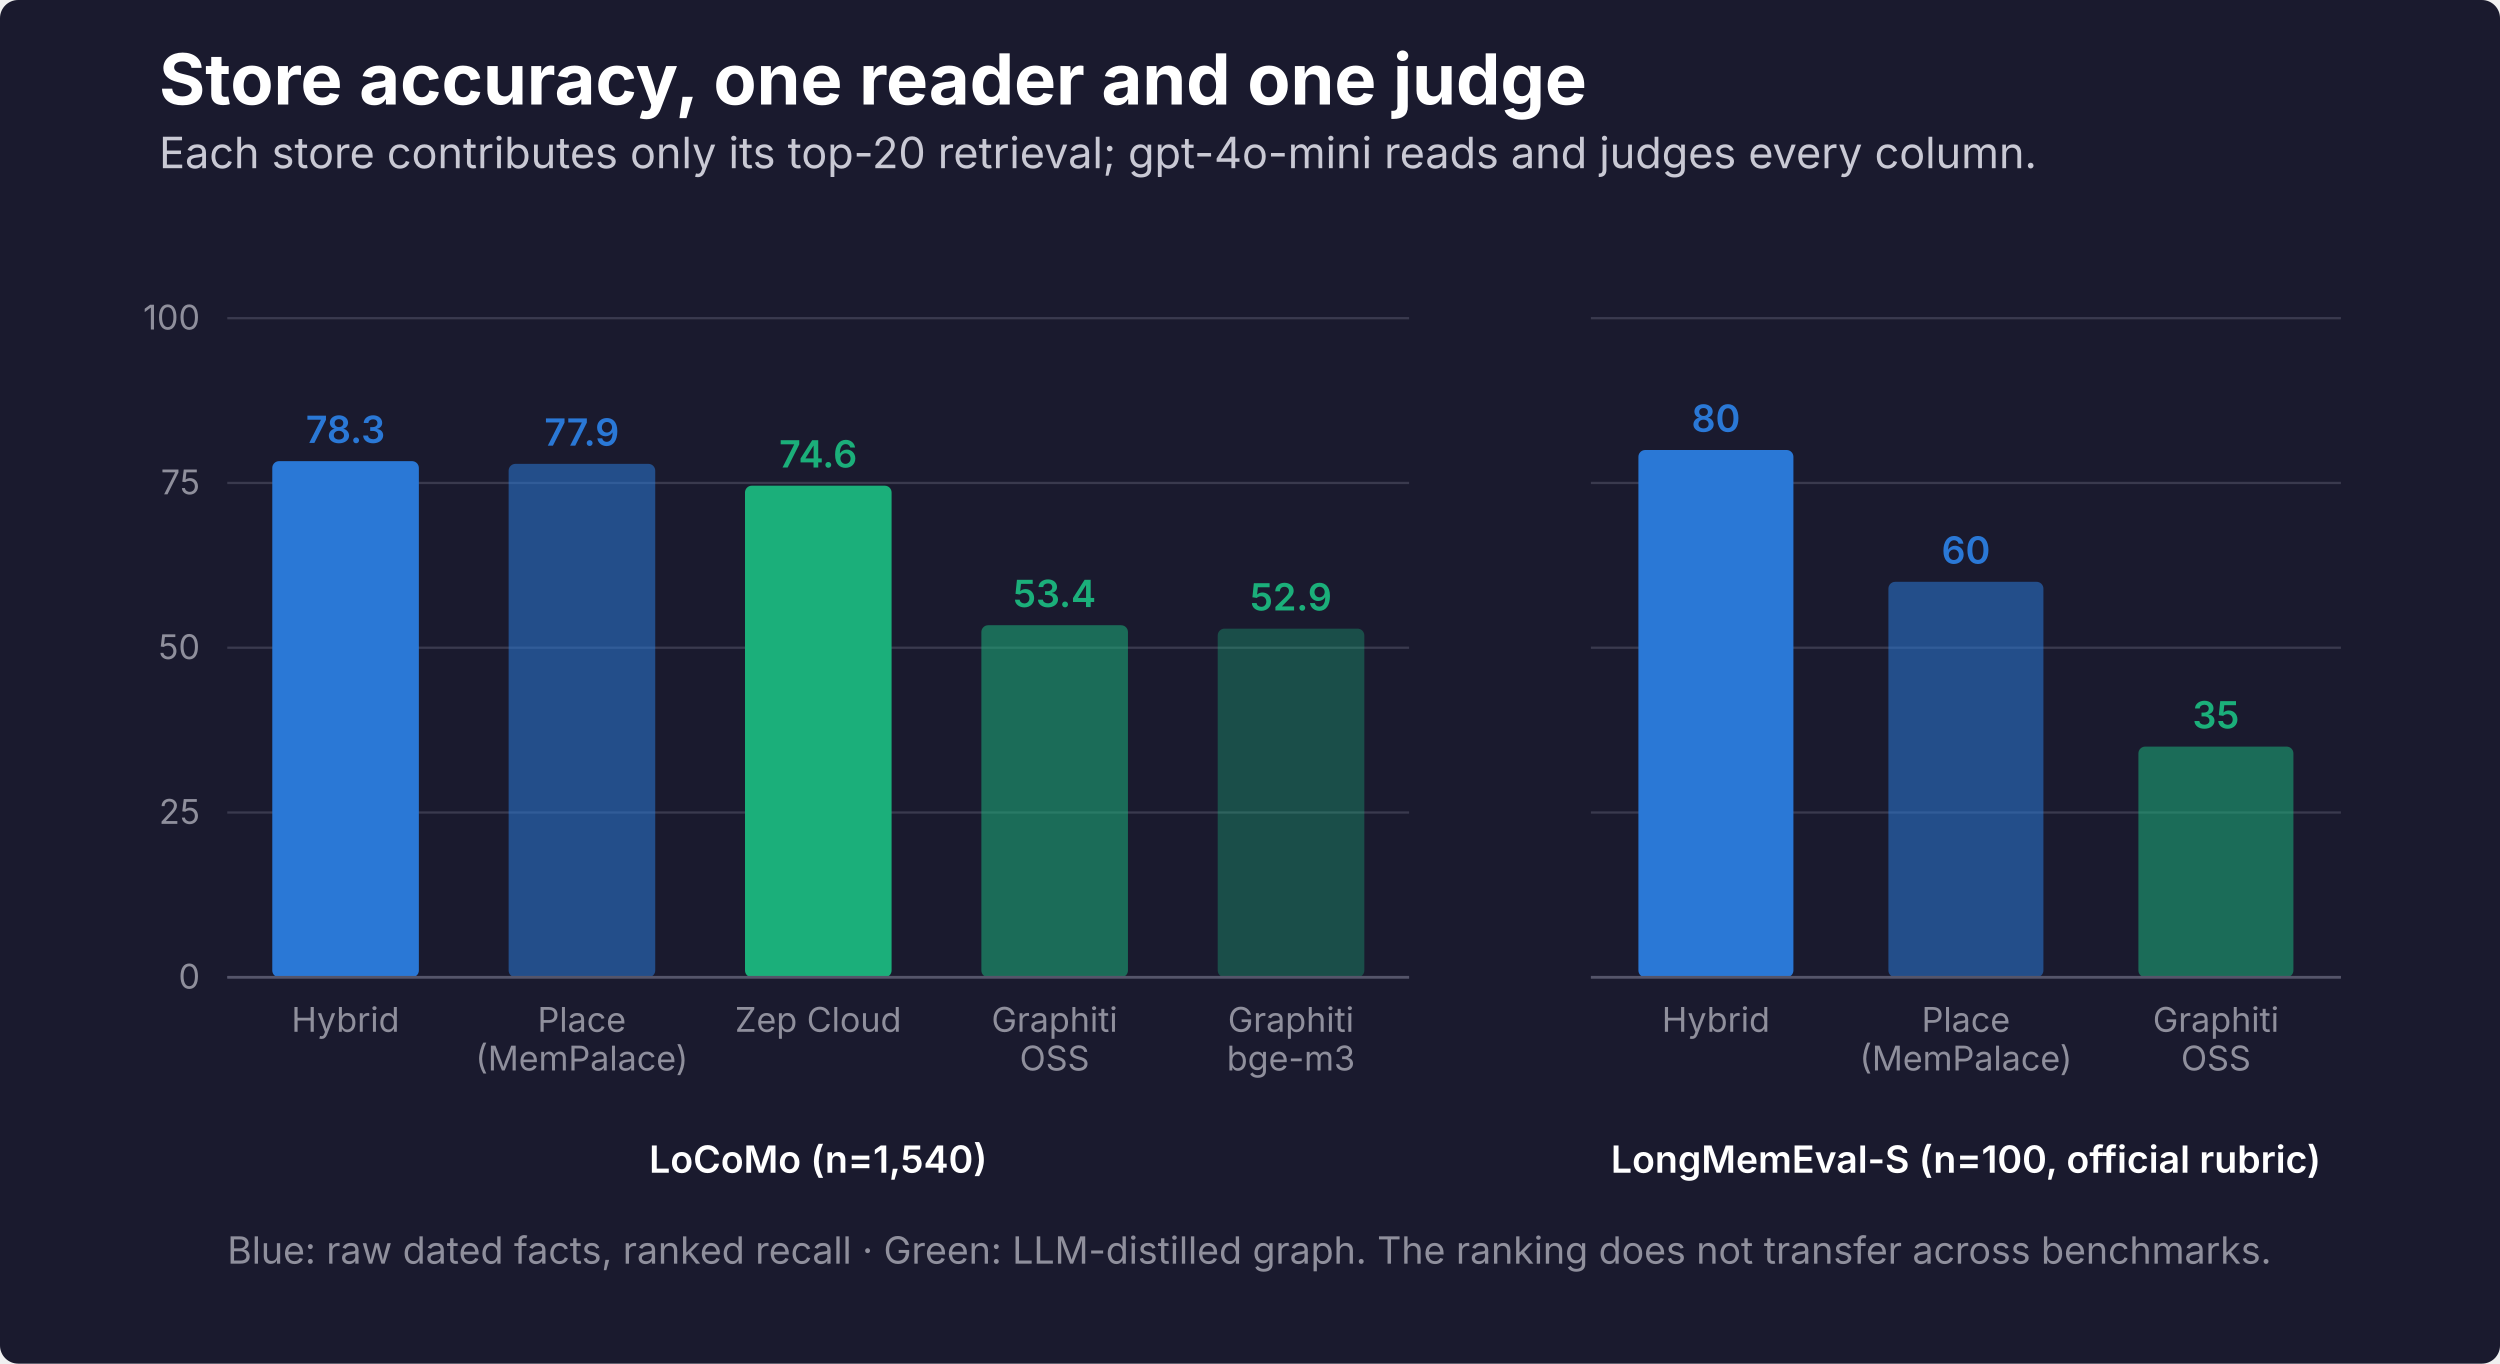
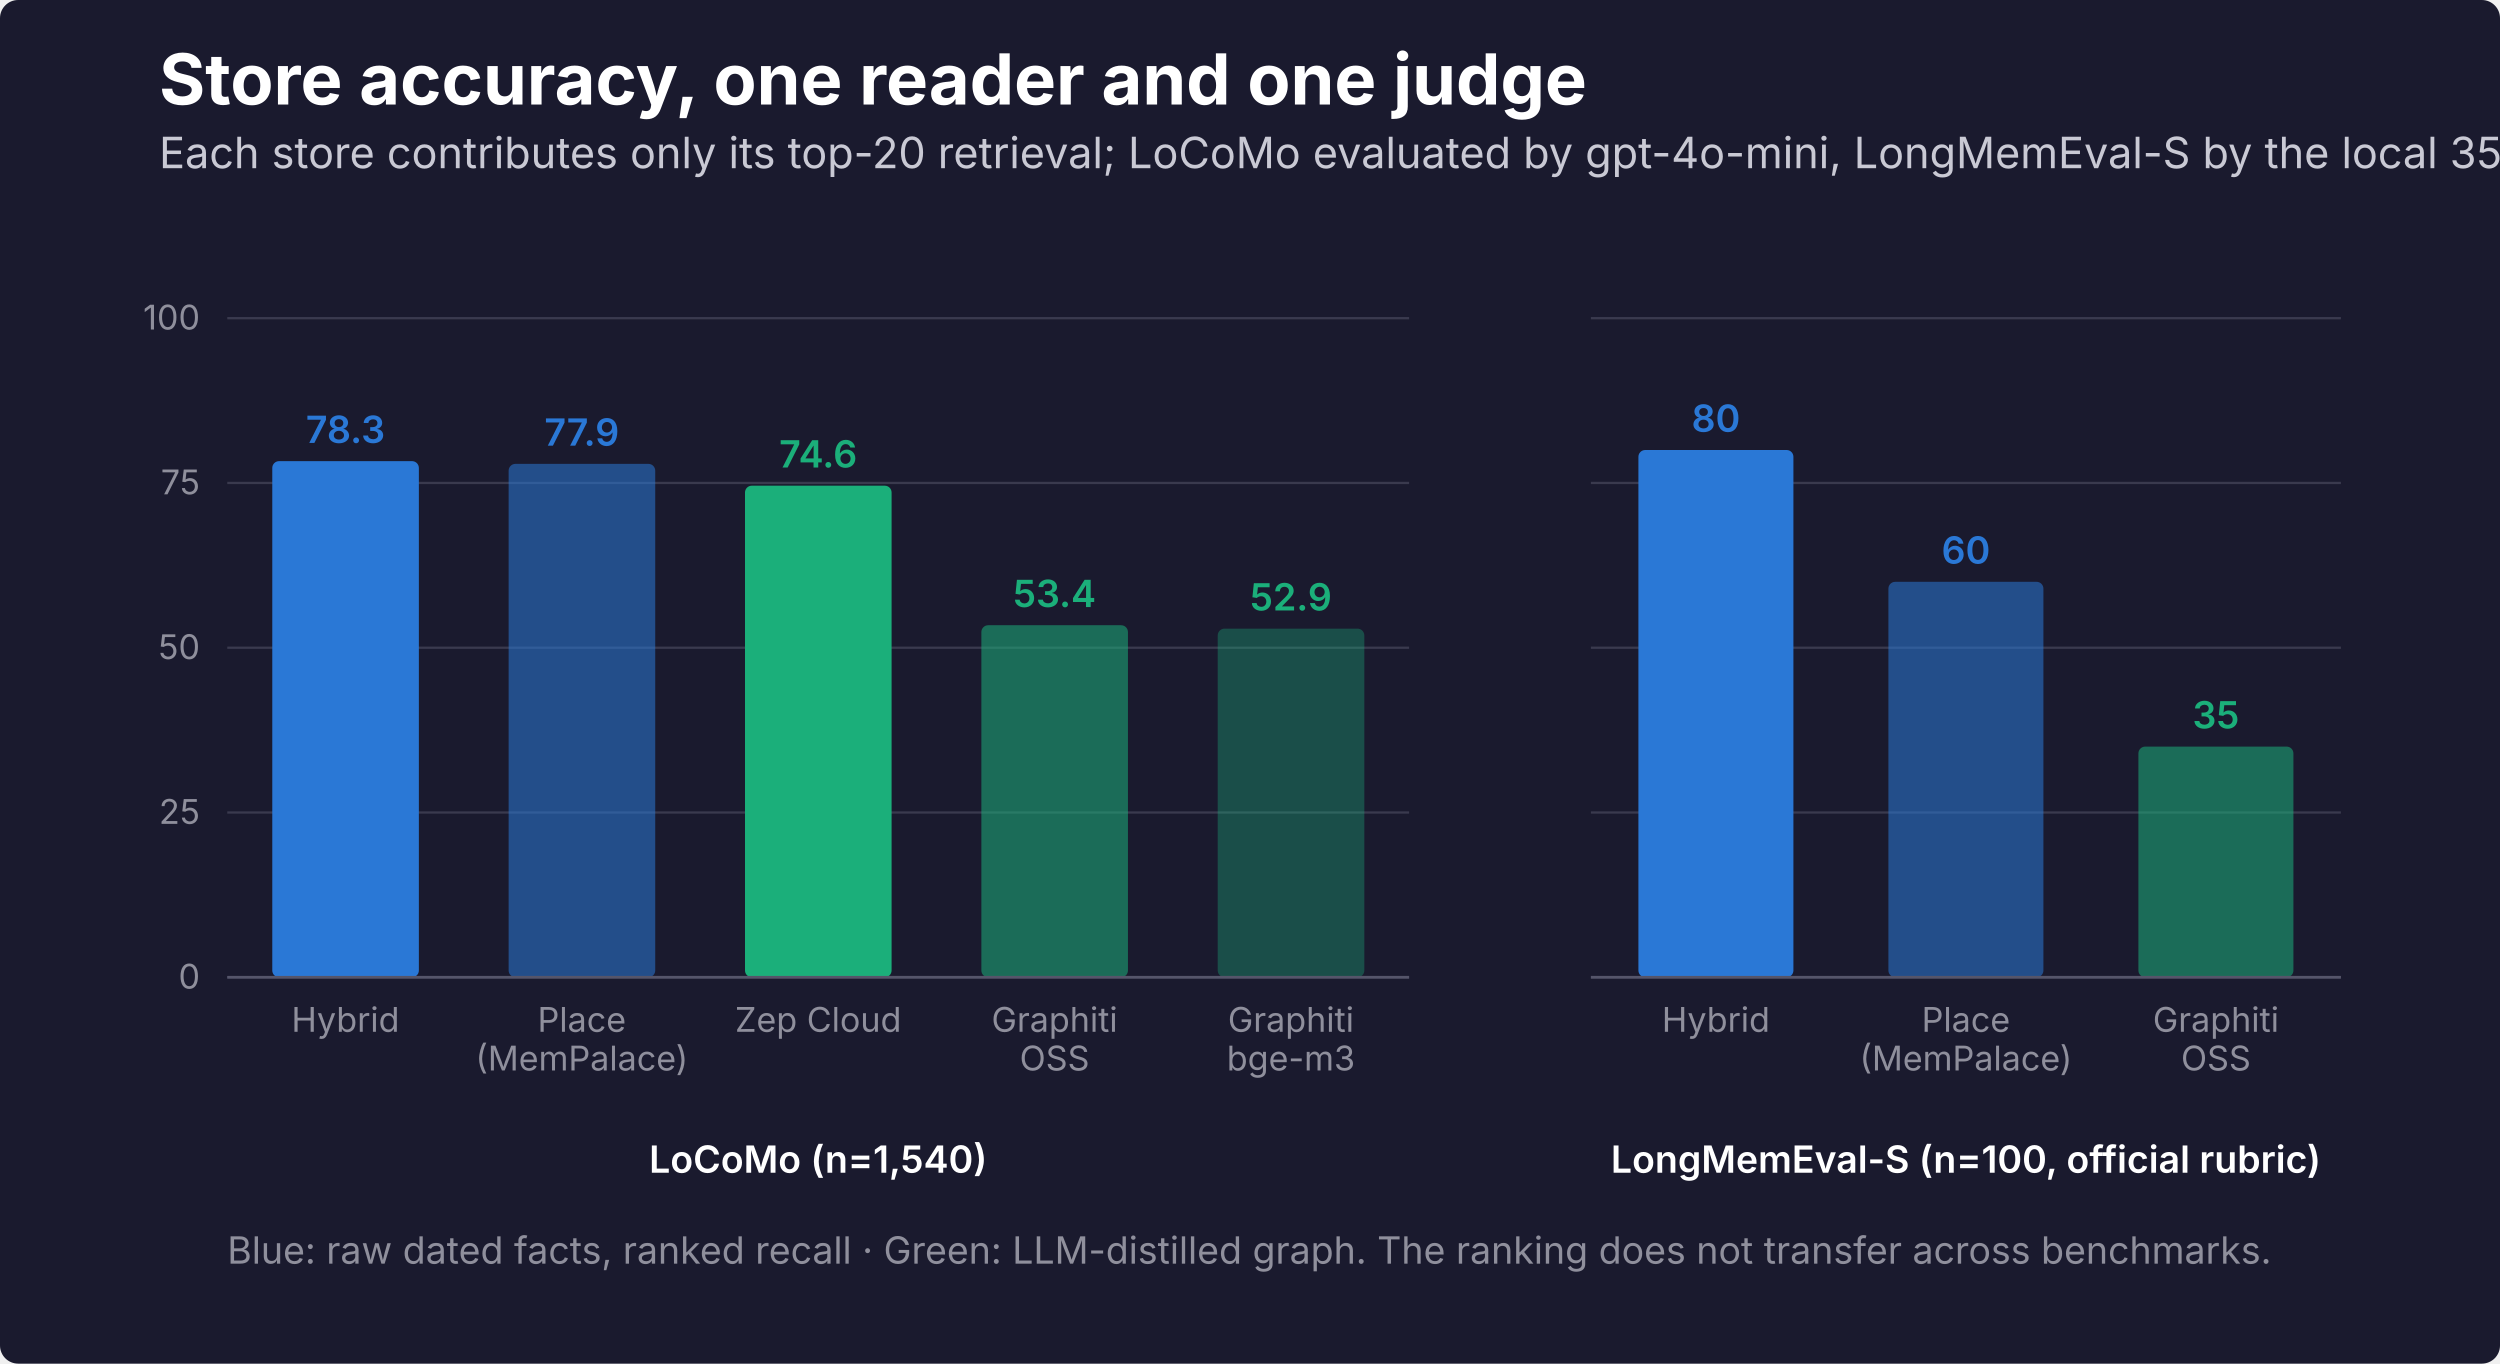
<svg xmlns="http://www.w3.org/2000/svg" width="1100" height="600" viewBox="0 0 1100 600">
  <rect width="100%" height="100%" fill="#1a1a2e" rx="8" />
  <style>text { font-family: -apple-system, BlinkMacSystemFont, "Segoe UI", sans-serif; fill: #c9c9d4; font-size: 18px; }.title { font-size: 31px; font-weight: 700; fill: #ffffff; }.subtitle { font-size: 19px; fill: #c9c9d4; }.tick { font-size: 15px; fill: #8f8f9c; }.small { font-size: 16.5px; fill: #c9c9d4; }.axis { stroke: #55556a; stroke-width: 1.2; }.grid { stroke: #3a3a4e; stroke-width: 1; }</style>
  <text class="title" x="70" y="46">Store accuracy, one reader and one judge</text>
-   <text class="subtitle" x="70" y="74">Each store contributes only its top-20 retrieval; gpt-4o-mini reads and judges every column.</text>
+   <text class="subtitle" x="70" y="74">Each store contributes only its top-20 retrieval; LoCoMo evaluated by gpt-4o-mini, LongMemEval-S by the local 35B (official rubric).</text>
  <line class="grid" x1="100" y1="430.0" x2="620" y2="430.0" />
  <line class="grid" x1="700" y1="430.0" x2="1030" y2="430.0" />
  <text class="tick" x="88" y="435.0" text-anchor="end">0</text>
  <line class="grid" x1="100" y1="357.5" x2="620" y2="357.5" />
  <line class="grid" x1="700" y1="357.5" x2="1030" y2="357.5" />
  <text class="tick" x="88" y="362.5" text-anchor="end">25</text>
  <line class="grid" x1="100" y1="285.0" x2="620" y2="285.0" />
  <line class="grid" x1="700" y1="285.0" x2="1030" y2="285.0" />
  <text class="tick" x="88" y="290.0" text-anchor="end">50</text>
  <line class="grid" x1="100" y1="212.5" x2="620" y2="212.5" />
  <line class="grid" x1="700" y1="212.5" x2="1030" y2="212.5" />
  <text class="tick" x="88" y="217.5" text-anchor="end">75</text>
  <line class="grid" x1="100" y1="140.0" x2="620" y2="140.0" />
  <line class="grid" x1="700" y1="140.0" x2="1030" y2="140.0" />
  <text class="tick" x="88" y="145.0" text-anchor="end">100</text>
  <rect x="119.8" y="202.9" width="64.5" height="227.1" rx="3" fill="#2a78d6" opacity="1" />
  <text class="small" x="152.0" y="194.9" text-anchor="middle" style="fill:#2a78d6;font-weight:600">78.3</text>
  <text class="tick" x="152.0" y="454" text-anchor="middle">Hybrid</text>
  <rect x="223.8" y="204.1" width="64.5" height="225.9" rx="3" fill="#2a78d6" opacity="0.55" />
  <text class="small" x="256.0" y="196.1" text-anchor="middle" style="fill:#2a78d6;font-weight:600">77.9</text>
  <text class="tick" x="256.0" y="454" text-anchor="middle">Place</text>
  <text class="tick" x="256.0" y="471" text-anchor="middle">(MemPalace)</text>
  <rect x="327.8" y="213.7" width="64.5" height="216.3" rx="3" fill="#1baf7a" opacity="1" />
  <text class="small" x="360.0" y="205.7" text-anchor="middle" style="fill:#1baf7a;font-weight:600">74.6</text>
  <text class="tick" x="360.0" y="454" text-anchor="middle">Zep Cloud</text>
  <rect x="431.8" y="275.1" width="64.5" height="154.9" rx="3" fill="#1baf7a" opacity="0.55" />
  <text class="small" x="464.0" y="267.1" text-anchor="middle" style="fill:#1baf7a;font-weight:600">53.4</text>
  <text class="tick" x="464.0" y="454" text-anchor="middle">Graphiti</text>
  <text class="tick" x="464.0" y="471" text-anchor="middle">OSS</text>
  <rect x="535.8" y="276.6" width="64.5" height="153.4" rx="3" fill="#1baf7a" opacity="0.35" />
  <text class="small" x="568.0" y="268.6" text-anchor="middle" style="fill:#1baf7a;font-weight:600">52.9</text>
  <text class="tick" x="568.0" y="454" text-anchor="middle">Graphiti</text>
  <text class="tick" x="568.0" y="471" text-anchor="middle">bge-m3</text>
  <line class="axis" x1="100" y1="430" x2="620" y2="430" />
  <rect x="720.9" y="198.0" width="68.2" height="232.0" rx="3" fill="#2a78d6" opacity="1" />
  <text class="small" x="755.0" y="190.0" text-anchor="middle" style="fill:#2a78d6;font-weight:600">80</text>
  <text class="tick" x="755.0" y="454" text-anchor="middle">Hybrid</text>
  <rect x="830.9" y="256.0" width="68.2" height="174.0" rx="3" fill="#2a78d6" opacity="0.55" />
  <text class="small" x="865.0" y="248.0" text-anchor="middle" style="fill:#2a78d6;font-weight:600">60</text>
  <text class="tick" x="865.0" y="454" text-anchor="middle">Place</text>
  <text class="tick" x="865.0" y="471" text-anchor="middle">(MemPalace)</text>
  <rect x="940.9" y="328.5" width="68.2" height="101.5" rx="3" fill="#1baf7a" opacity="0.55" />
  <text class="small" x="975.0" y="320.5" text-anchor="middle" style="fill:#1baf7a;font-weight:600">35</text>
  <text class="tick" x="975.0" y="454" text-anchor="middle">Graphiti</text>
  <text class="tick" x="975.0" y="471" text-anchor="middle">OSS</text>
  <line class="axis" x1="700" y1="430" x2="1030" y2="430" />
  <text class="small" x="360" y="516" text-anchor="middle" style="font-weight:600;fill:#ffffff">LoCoMo (n=1,540)</text>
  <text class="small" x="865" y="516" text-anchor="middle" style="font-weight:600;fill:#ffffff">LongMemEval-S (n=100, official rubric)</text>
  <text class="small" x="100" y="556" style="fill:#8f8f9c">Blue: raw dated facts, ranked recall · Green: LLM-distilled graph. The ranking does not transfer across benchmarks.</text>
</svg>
